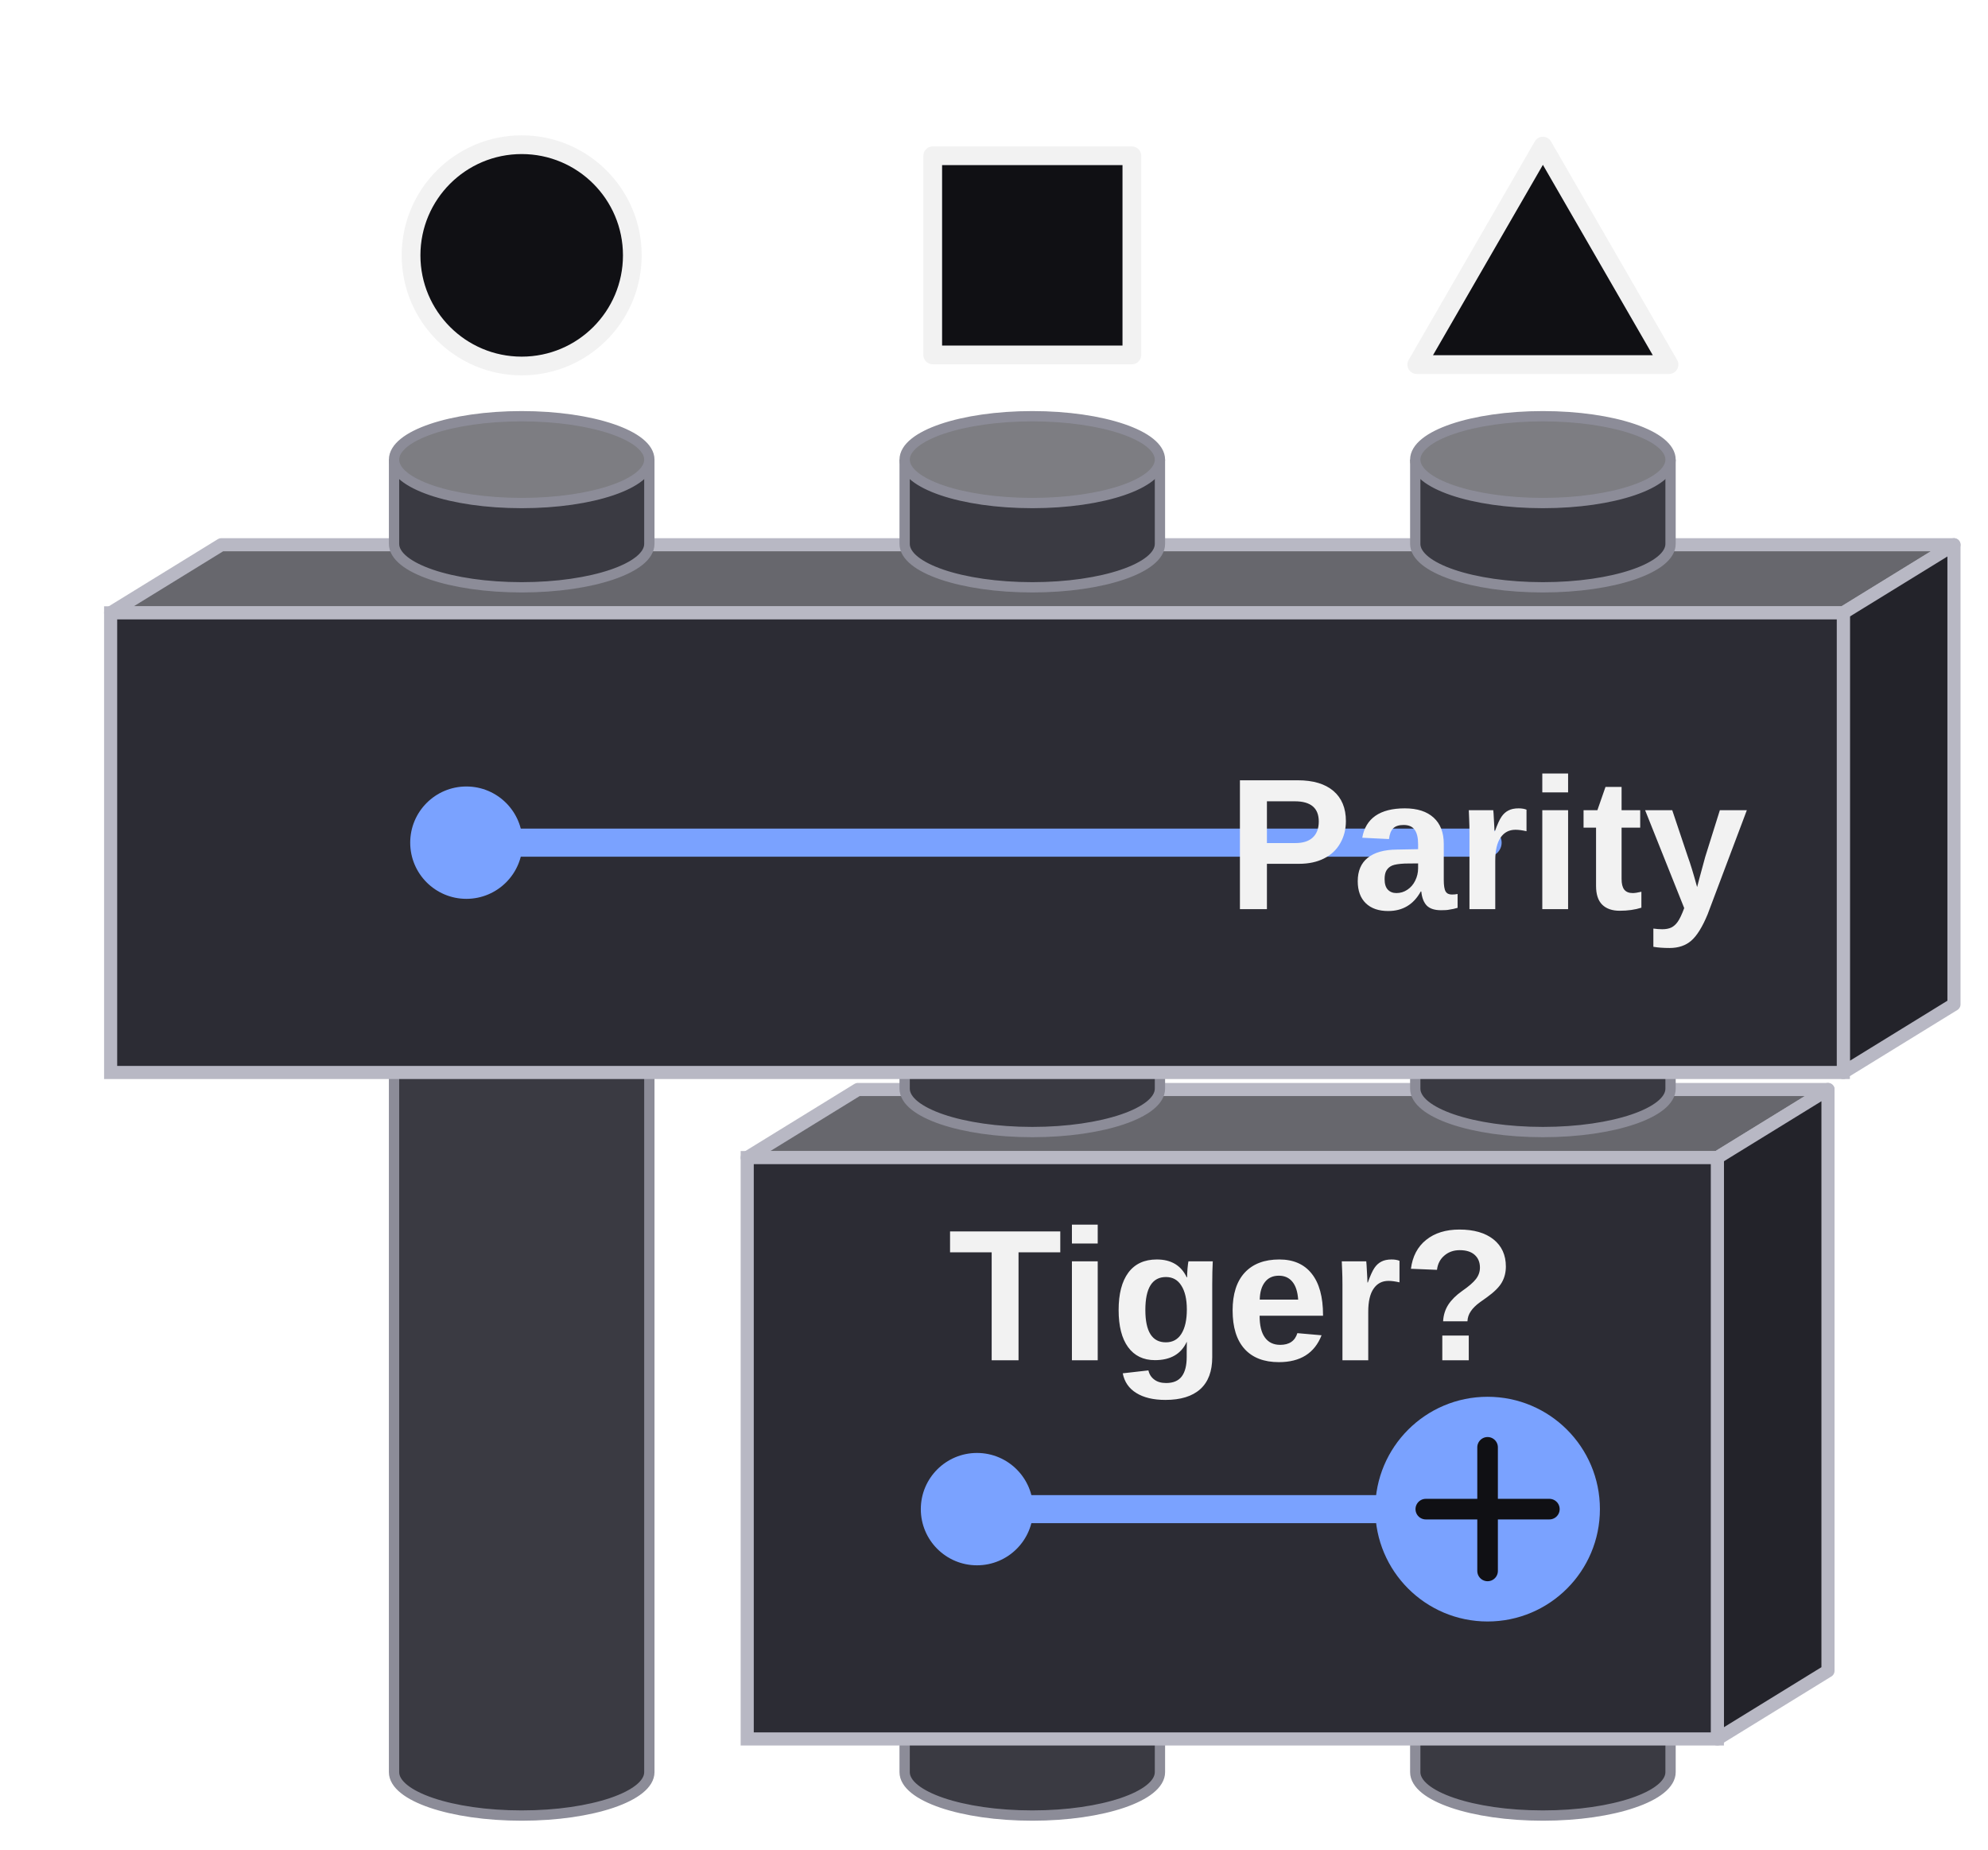
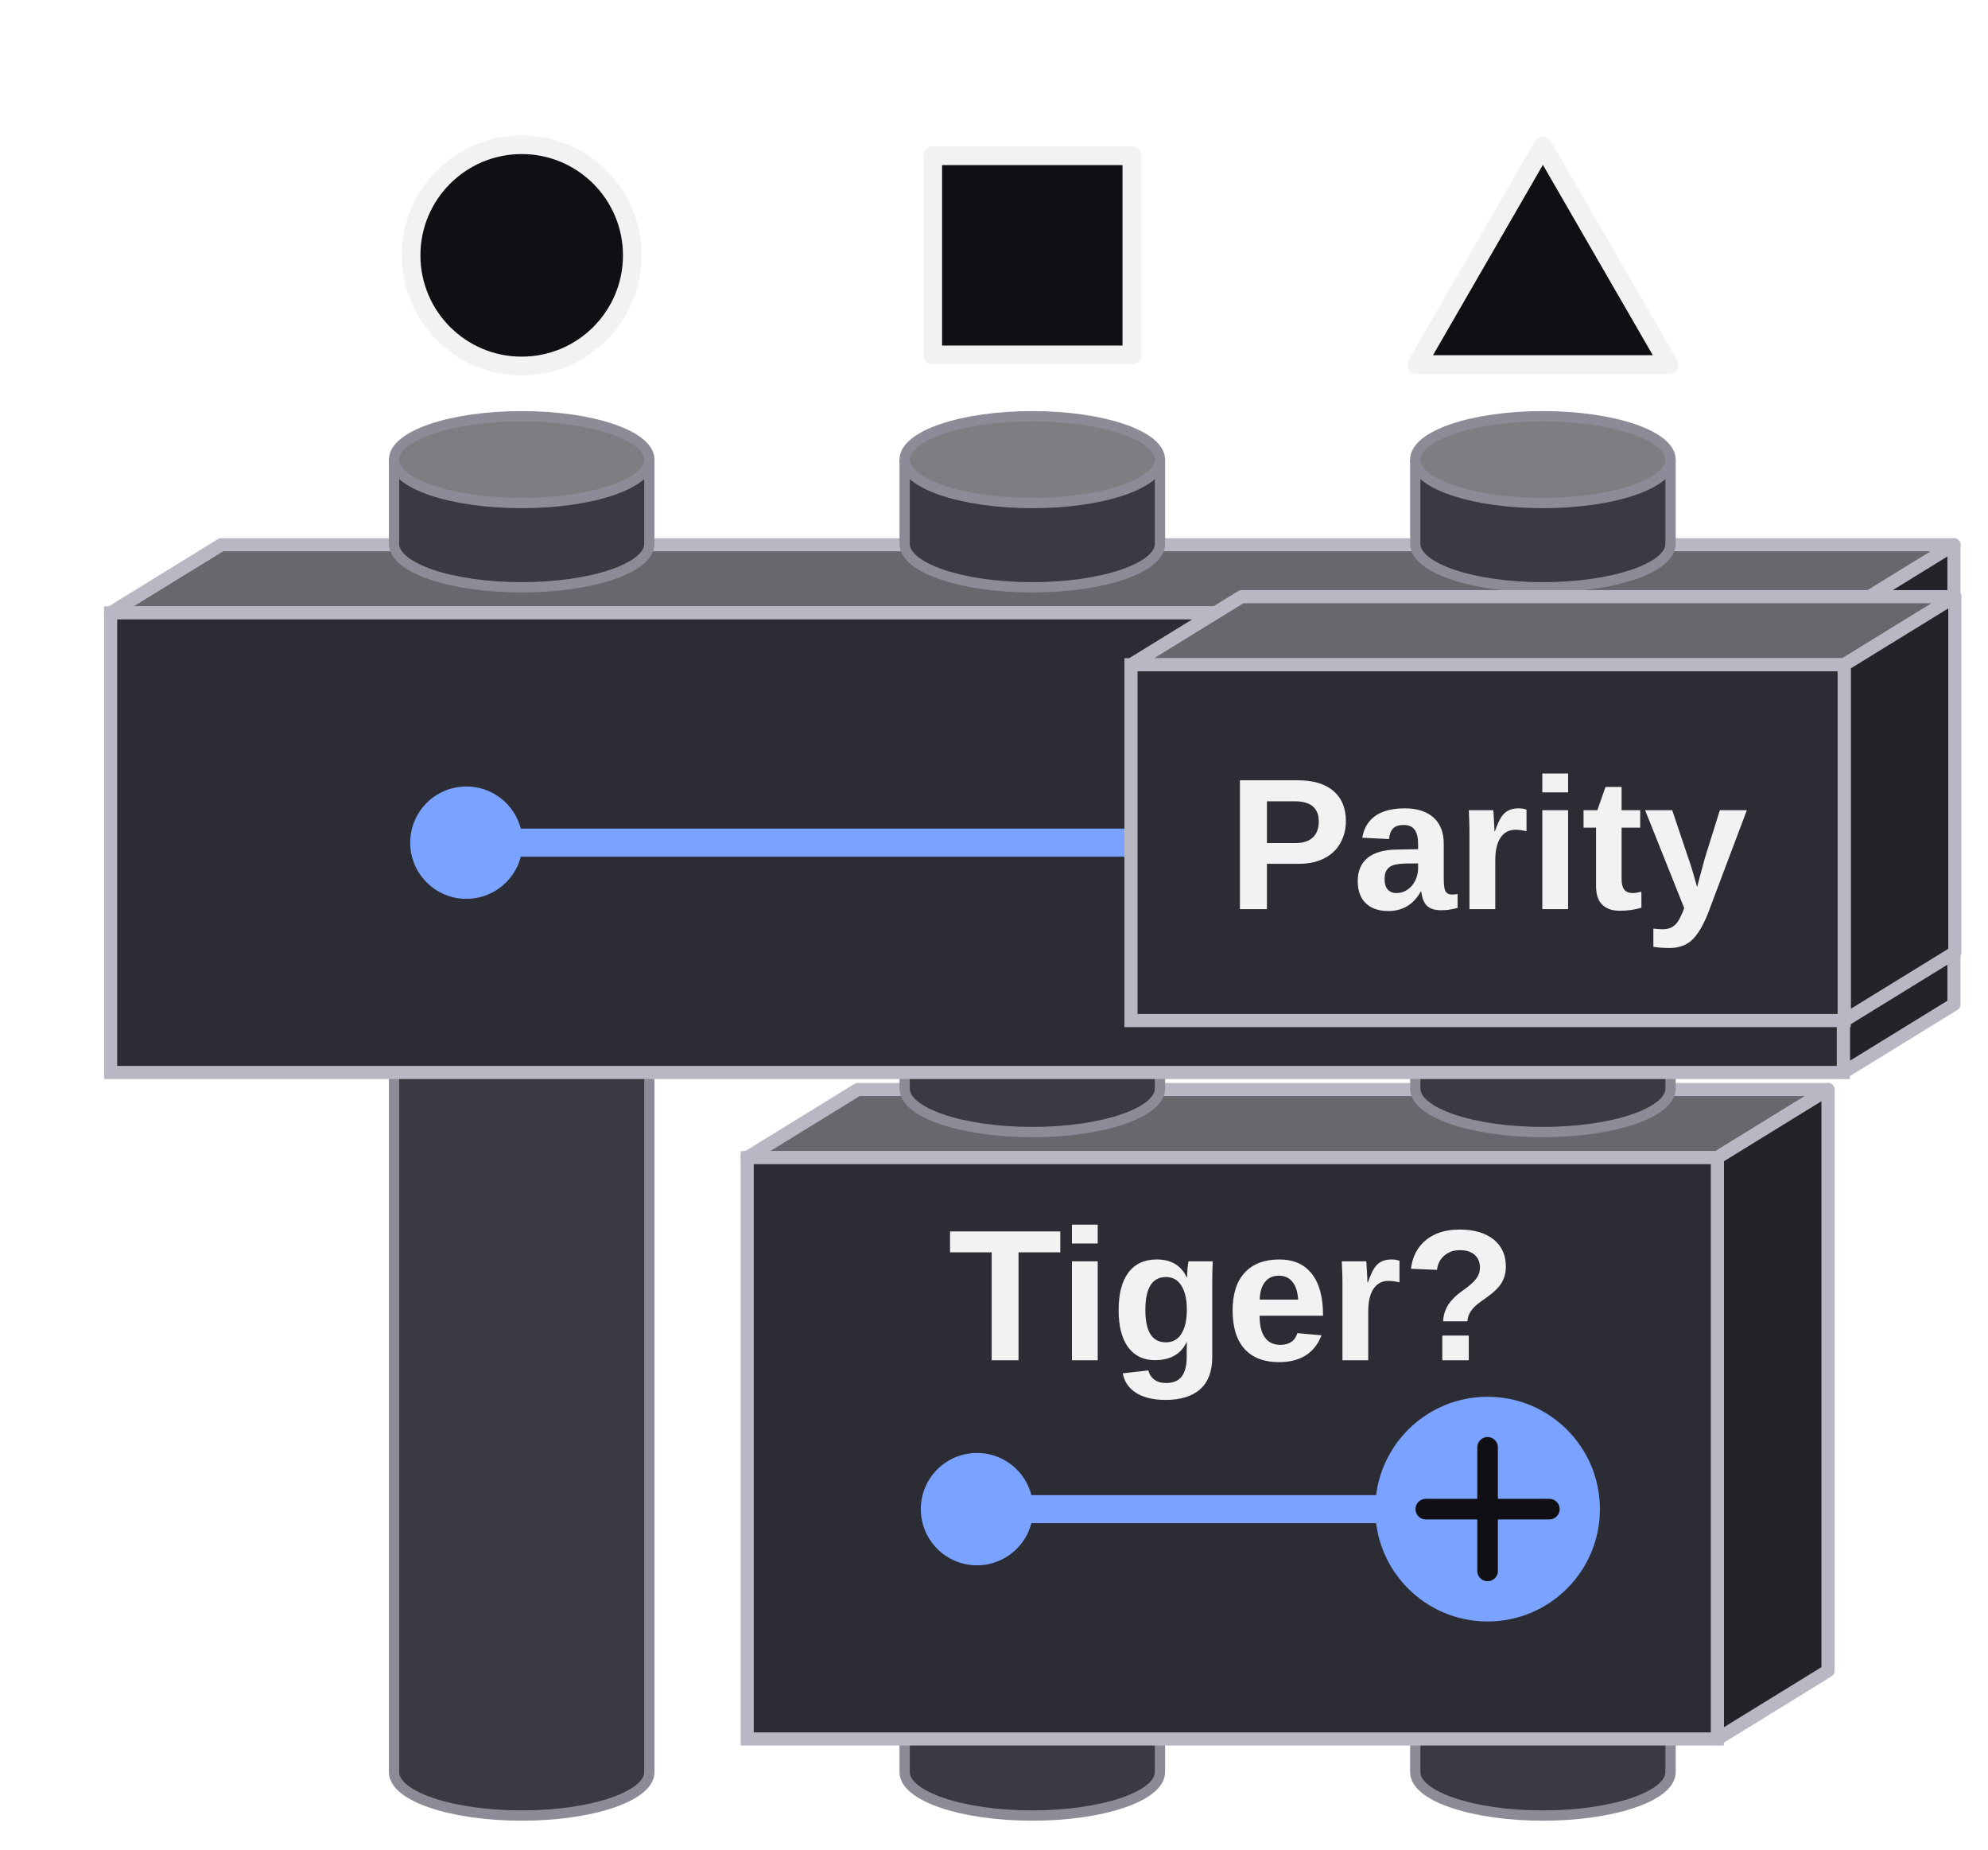
<svg xmlns="http://www.w3.org/2000/svg" viewBox="-61.303 -17 233.606 217.3" width="233.606" height="217.3" shape-rendering="geometricPrecision">
  <g>
    <g data-key="pipe:2:controlled@2-3#0">
      <path d="M45 183.3L45 191.2A15 5.1 0 0 0 75 191.2L75 183.3" fill="#3a3a42" stroke="#8c8c98" stroke-width="1.21" />
    </g>
    <g data-key="pipe:3:controlled@2-3#0">
      <path d="M105 183.3L105 191.2A15 5.1 0 0 0 135 191.2L135 183.3" fill="#3a3a42" stroke="#8c8c98" stroke-width="1.21" />
    </g>
    <g data-key="controlled@2-3#0">
      <path d="M26.5 119L39.5 111L153.5 111L140.5 119Z" fill="#67676d" stroke="#b8b8c4" stroke-width="1.54" stroke-linejoin="round" />
      <path d="M140.5 119L153.5 111L153.5 179.3L140.5 187.3Z" fill="#23232a" stroke="#b8b8c4" stroke-width="1.54" stroke-linejoin="round" />
      <rect x="26.5" y="119" width="114" height="68.3" fill="#2c2c34" stroke="#b8b8c4" stroke-width="1.54" />
    </g>
    <g data-key="pipe:1:controlled@1-3#0">
      <path d="M-15 105L-15 191.2A15 5.1 0 0 0 15 191.2L15 105" fill="#3a3a42" stroke="#8c8c98" stroke-width="1.21" />
    </g>
    <g data-key="pipe:2:controlled@1-3#0">
      <path d="M45 105L45 110.9A15 5.1 0 0 0 75 110.9L75 105" fill="#3a3a42" stroke="#8c8c98" stroke-width="1.21" />
    </g>
    <g data-key="pipe:3:controlled@1-3#0">
      <path d="M105 105L105 110.9A15 5.1 0 0 0 135 110.9L135 105" fill="#3a3a42" stroke="#8c8c98" stroke-width="1.21" />
    </g>
    <g data-key="controlled@1-3#0">
      <path d="M-48.303 55L-35.303 47L168.303 47L155.303 55Z" fill="#67676d" stroke="#b8b8c4" stroke-width="1.54" stroke-linejoin="round" />
      <path d="M155.303 55L168.303 47L168.303 101L155.303 109Z" fill="#23232a" stroke="#b8b8c4" stroke-width="1.54" stroke-linejoin="round" />
      <rect x="-48.303" y="55" width="203.606" height="54" fill="#2c2c34" stroke="#b8b8c4" stroke-width="1.54" />
    </g>
    <g data-key="pipe:1:n0">
      <path d="M-15 37L-15 46.9A15 5.1 0 0 0 15 46.9L15 37" fill="#3a3a42" stroke="#8c8c98" stroke-width="1.21" />
      <ellipse cx="0" cy="37" rx="15" ry="5.1" fill="#7d7d82" stroke="#8c8c98" stroke-width="1.21" />
    </g>
    <g data-key="pipe:2:n0">
      <path d="M45 37L45 46.9A15 5.1 0 0 0 75 46.9L75 37" fill="#3a3a42" stroke="#8c8c98" stroke-width="1.21" />
      <ellipse cx="60" cy="37" rx="15" ry="5.1" fill="#7d7d82" stroke="#8c8c98" stroke-width="1.21" />
    </g>
    <g data-key="pipe:3:n0">
      <path d="M105 37L105 46.9A15 5.1 0 0 0 135 46.9L135 37" fill="#3a3a42" stroke="#8c8c98" stroke-width="1.21" />
      <ellipse cx="120" cy="37" rx="15" ry="5.1" fill="#7d7d82" stroke="#8c8c98" stroke-width="1.21" />
    </g>
    <g transform="translate(0 13)">
      <path d="M-13 0A13 13 0 1 0 13 0A13 13 0 1 0 -13 0Z" fill="#101014" stroke="#f2f2f2" stroke-width="2.2" stroke-linejoin="round" />
    </g>
    <g transform="translate(60 13)">
      <path d="M-11.7 -11.7L11.7 -11.7L11.7 11.7L-11.7 11.7Z" fill="#101014" stroke="#f2f2f2" stroke-width="2.2" stroke-linejoin="round" />
    </g>
    <g transform="translate(120 13)">
      <path d="M0 -12.834L14.82 12.834L-14.82 12.834Z" fill="#101014" stroke="#f2f2f2" stroke-width="2.2" stroke-linejoin="round" />
    </g>
    <g data-key="controlled@1-3#0">
-       <line x1="-6.5" y1="82" x2="113.5" y2="82" stroke="#7aa2ff" stroke-width="3.3" stroke-linecap="round" />
+       <line x1="-6.5" y1="82" x2="71.597" y2="82" stroke="#7aa2ff" stroke-width="3.3" stroke-linecap="round" />
    </g>
    <g data-key="controlled@1-3#0">
      <circle cx="-6.5" cy="82" r="6.6" fill="#7aa2ff" />
    </g>
    <g data-key="controlled@1-3#0">
+       <path d="M71.597 61.1L84.597 53.1L168.403 53.1L155.403 61.1Z" fill="#67676d" stroke="#b8b8c4" stroke-width="1.54" stroke-linejoin="round" />
+       <path d="M155.403 61.1L168.403 53.1L168.403 94.9L155.403 102.9Z" fill="#23232a" stroke="#b8b8c4" stroke-width="1.54" stroke-linejoin="round" />
+       <rect x="71.597" y="61.1" width="83.806" height="41.8" fill="#2c2c34" stroke="#b8b8c4" stroke-width="1.54" />
      <text x="113.5" y="89.81" text-anchor="middle" font-family="ui-sans-serif, system-ui, -apple-system, 'Helvetica Neue', Arial, sans-serif" font-size="22" font-weight="600" fill="#f2f2f2">Parity</text>
    </g>
    <g data-key="controlled@2-3#0">
      <line x1="53.5" y1="160.3" x2="113.5" y2="160.3" stroke="#7aa2ff" stroke-width="3.3" stroke-linecap="round" />
    </g>
    <g data-key="controlled@2-3#0">
      <circle cx="53.5" cy="160.3" r="6.6" fill="#7aa2ff" />
    </g>
    <g data-key="controlled@2-3#0">
      <circle cx="113.5" cy="160.3" r="13.2" fill="#7aa2ff" />
      <line x1="106.24" y1="160.3" x2="120.76" y2="160.3" stroke="#101014" stroke-width="2.42" stroke-linecap="round" />
      <line x1="113.5" y1="153.04" x2="113.5" y2="167.56" stroke="#101014" stroke-width="2.42" stroke-linecap="round" />
    </g>
    <g data-key="controlled@2-3#0">
      <text x="83.5" y="142.81" text-anchor="middle" font-family="ui-sans-serif, system-ui, -apple-system, 'Helvetica Neue', Arial, sans-serif" font-size="22" font-weight="600" fill="#f2f2f2">Tiger?</text>
    </g>
  </g>
</svg>
